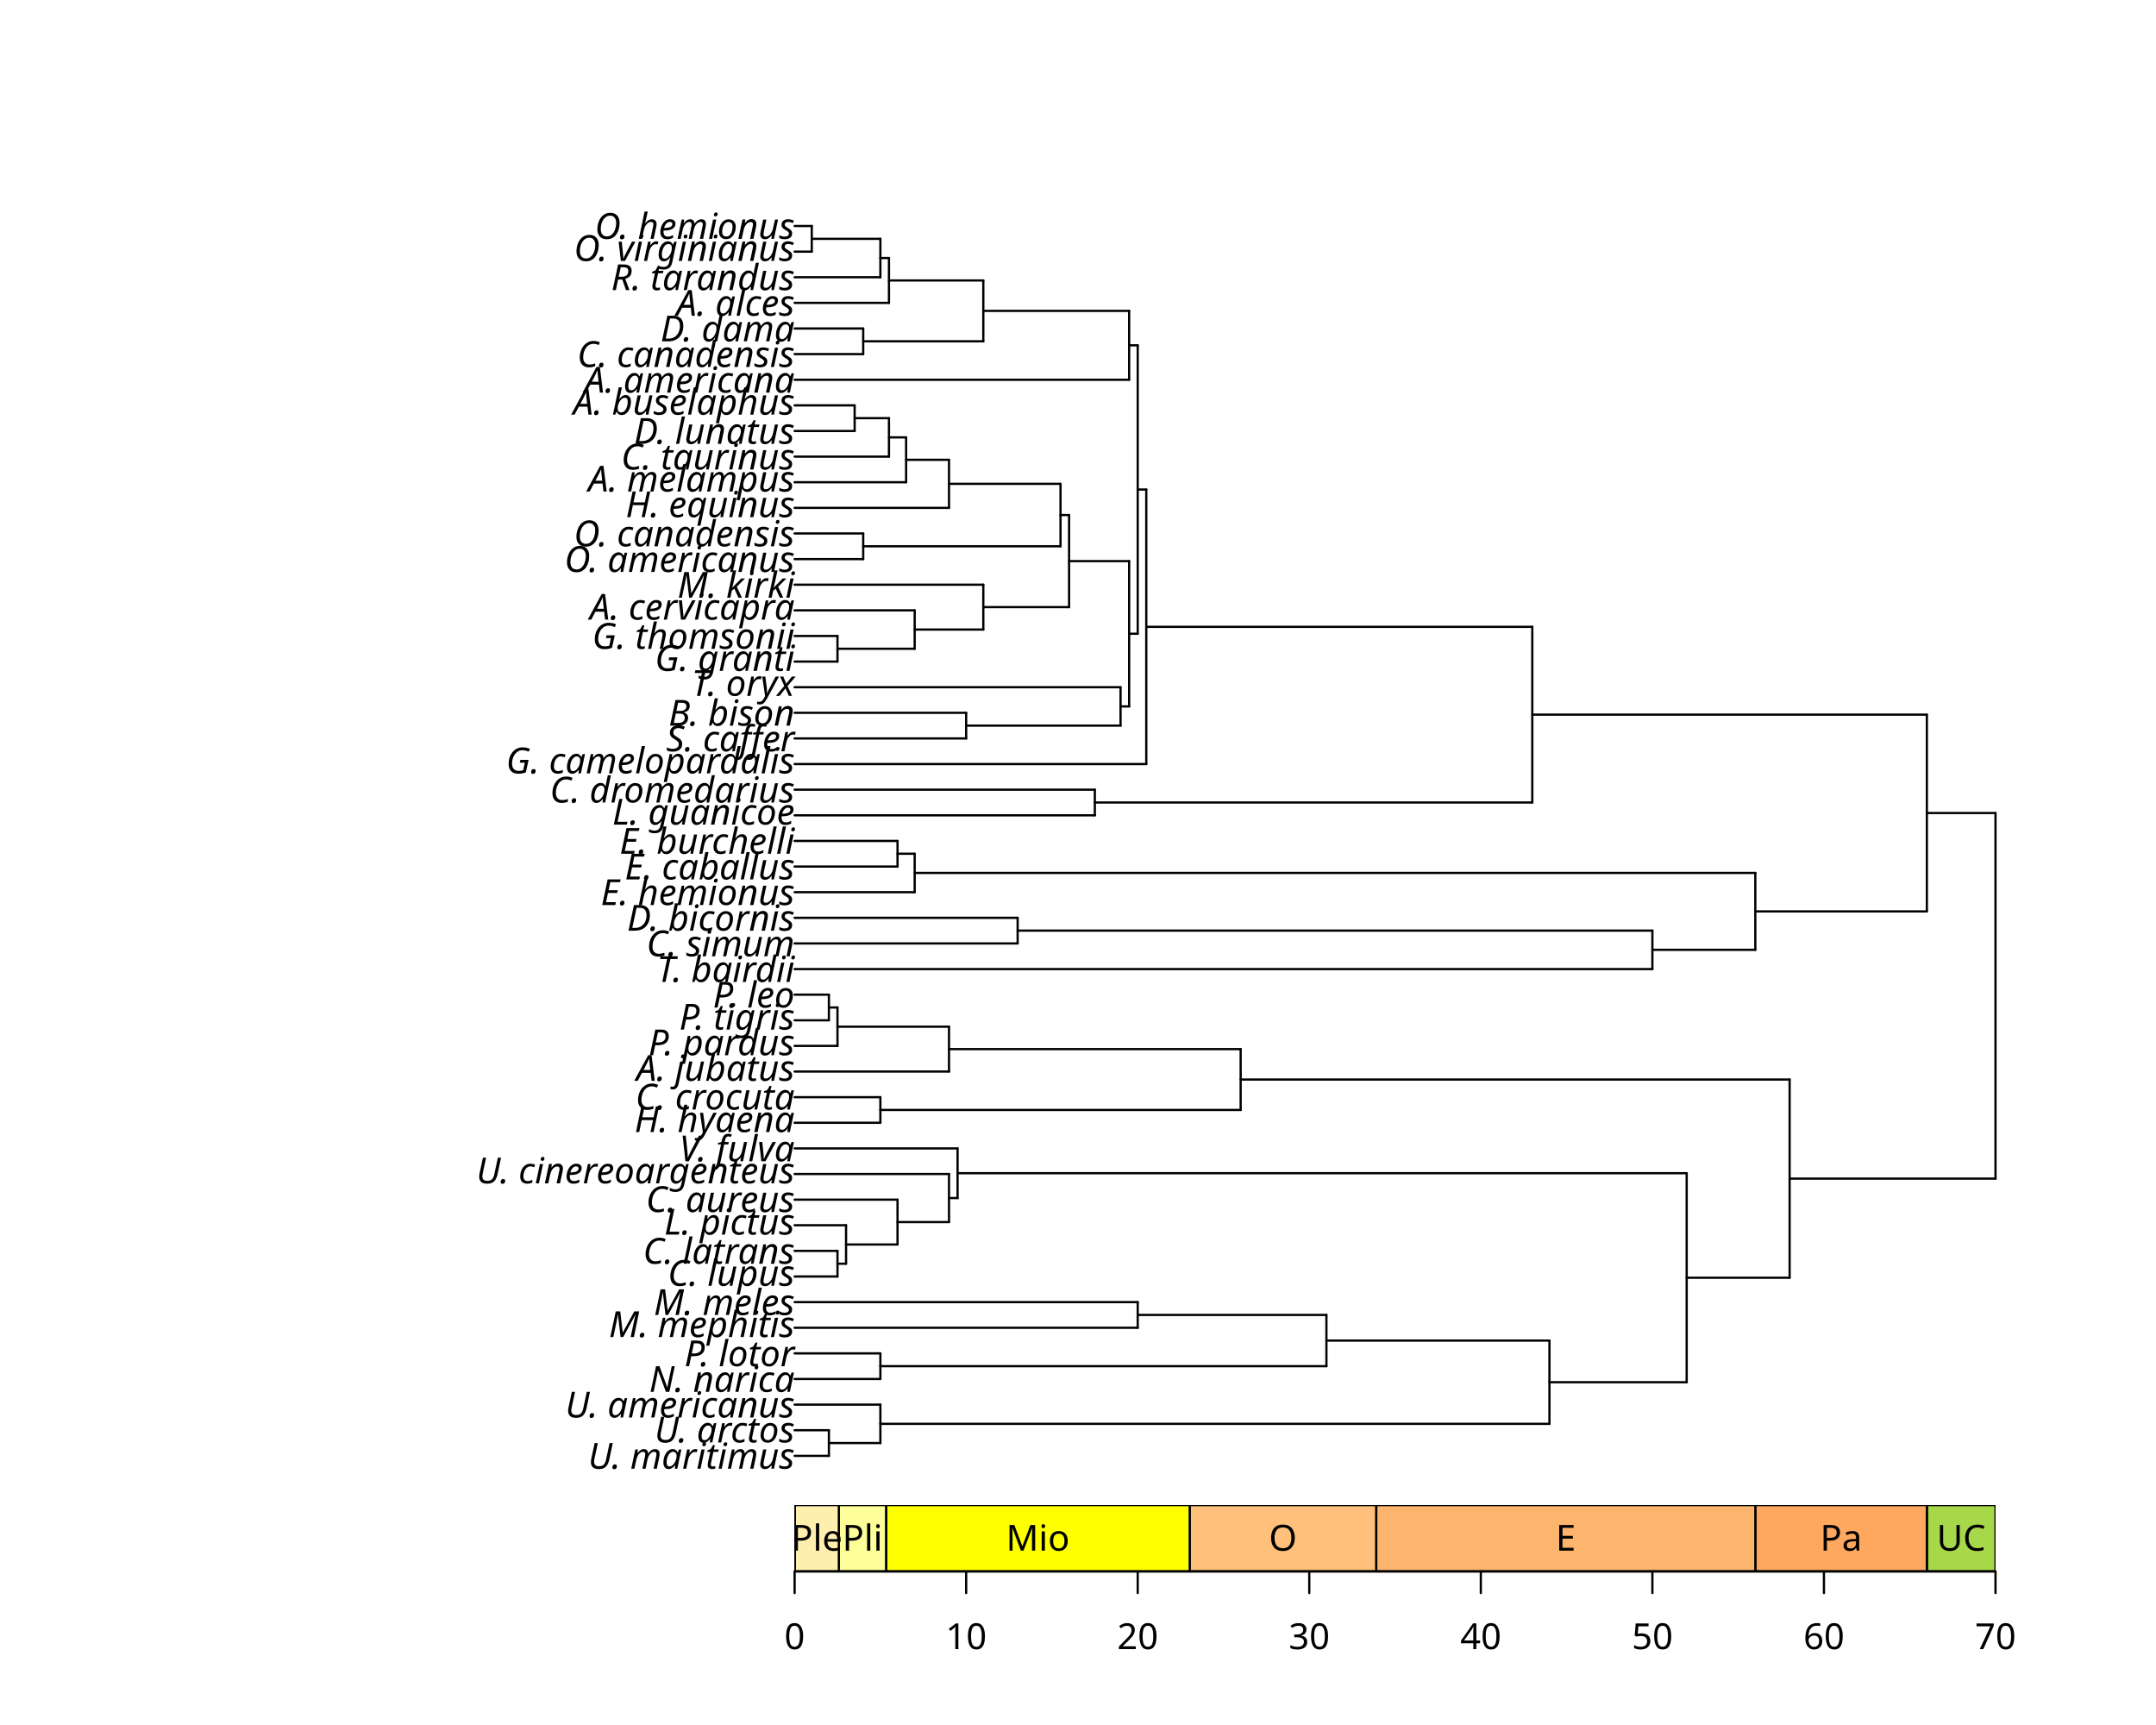
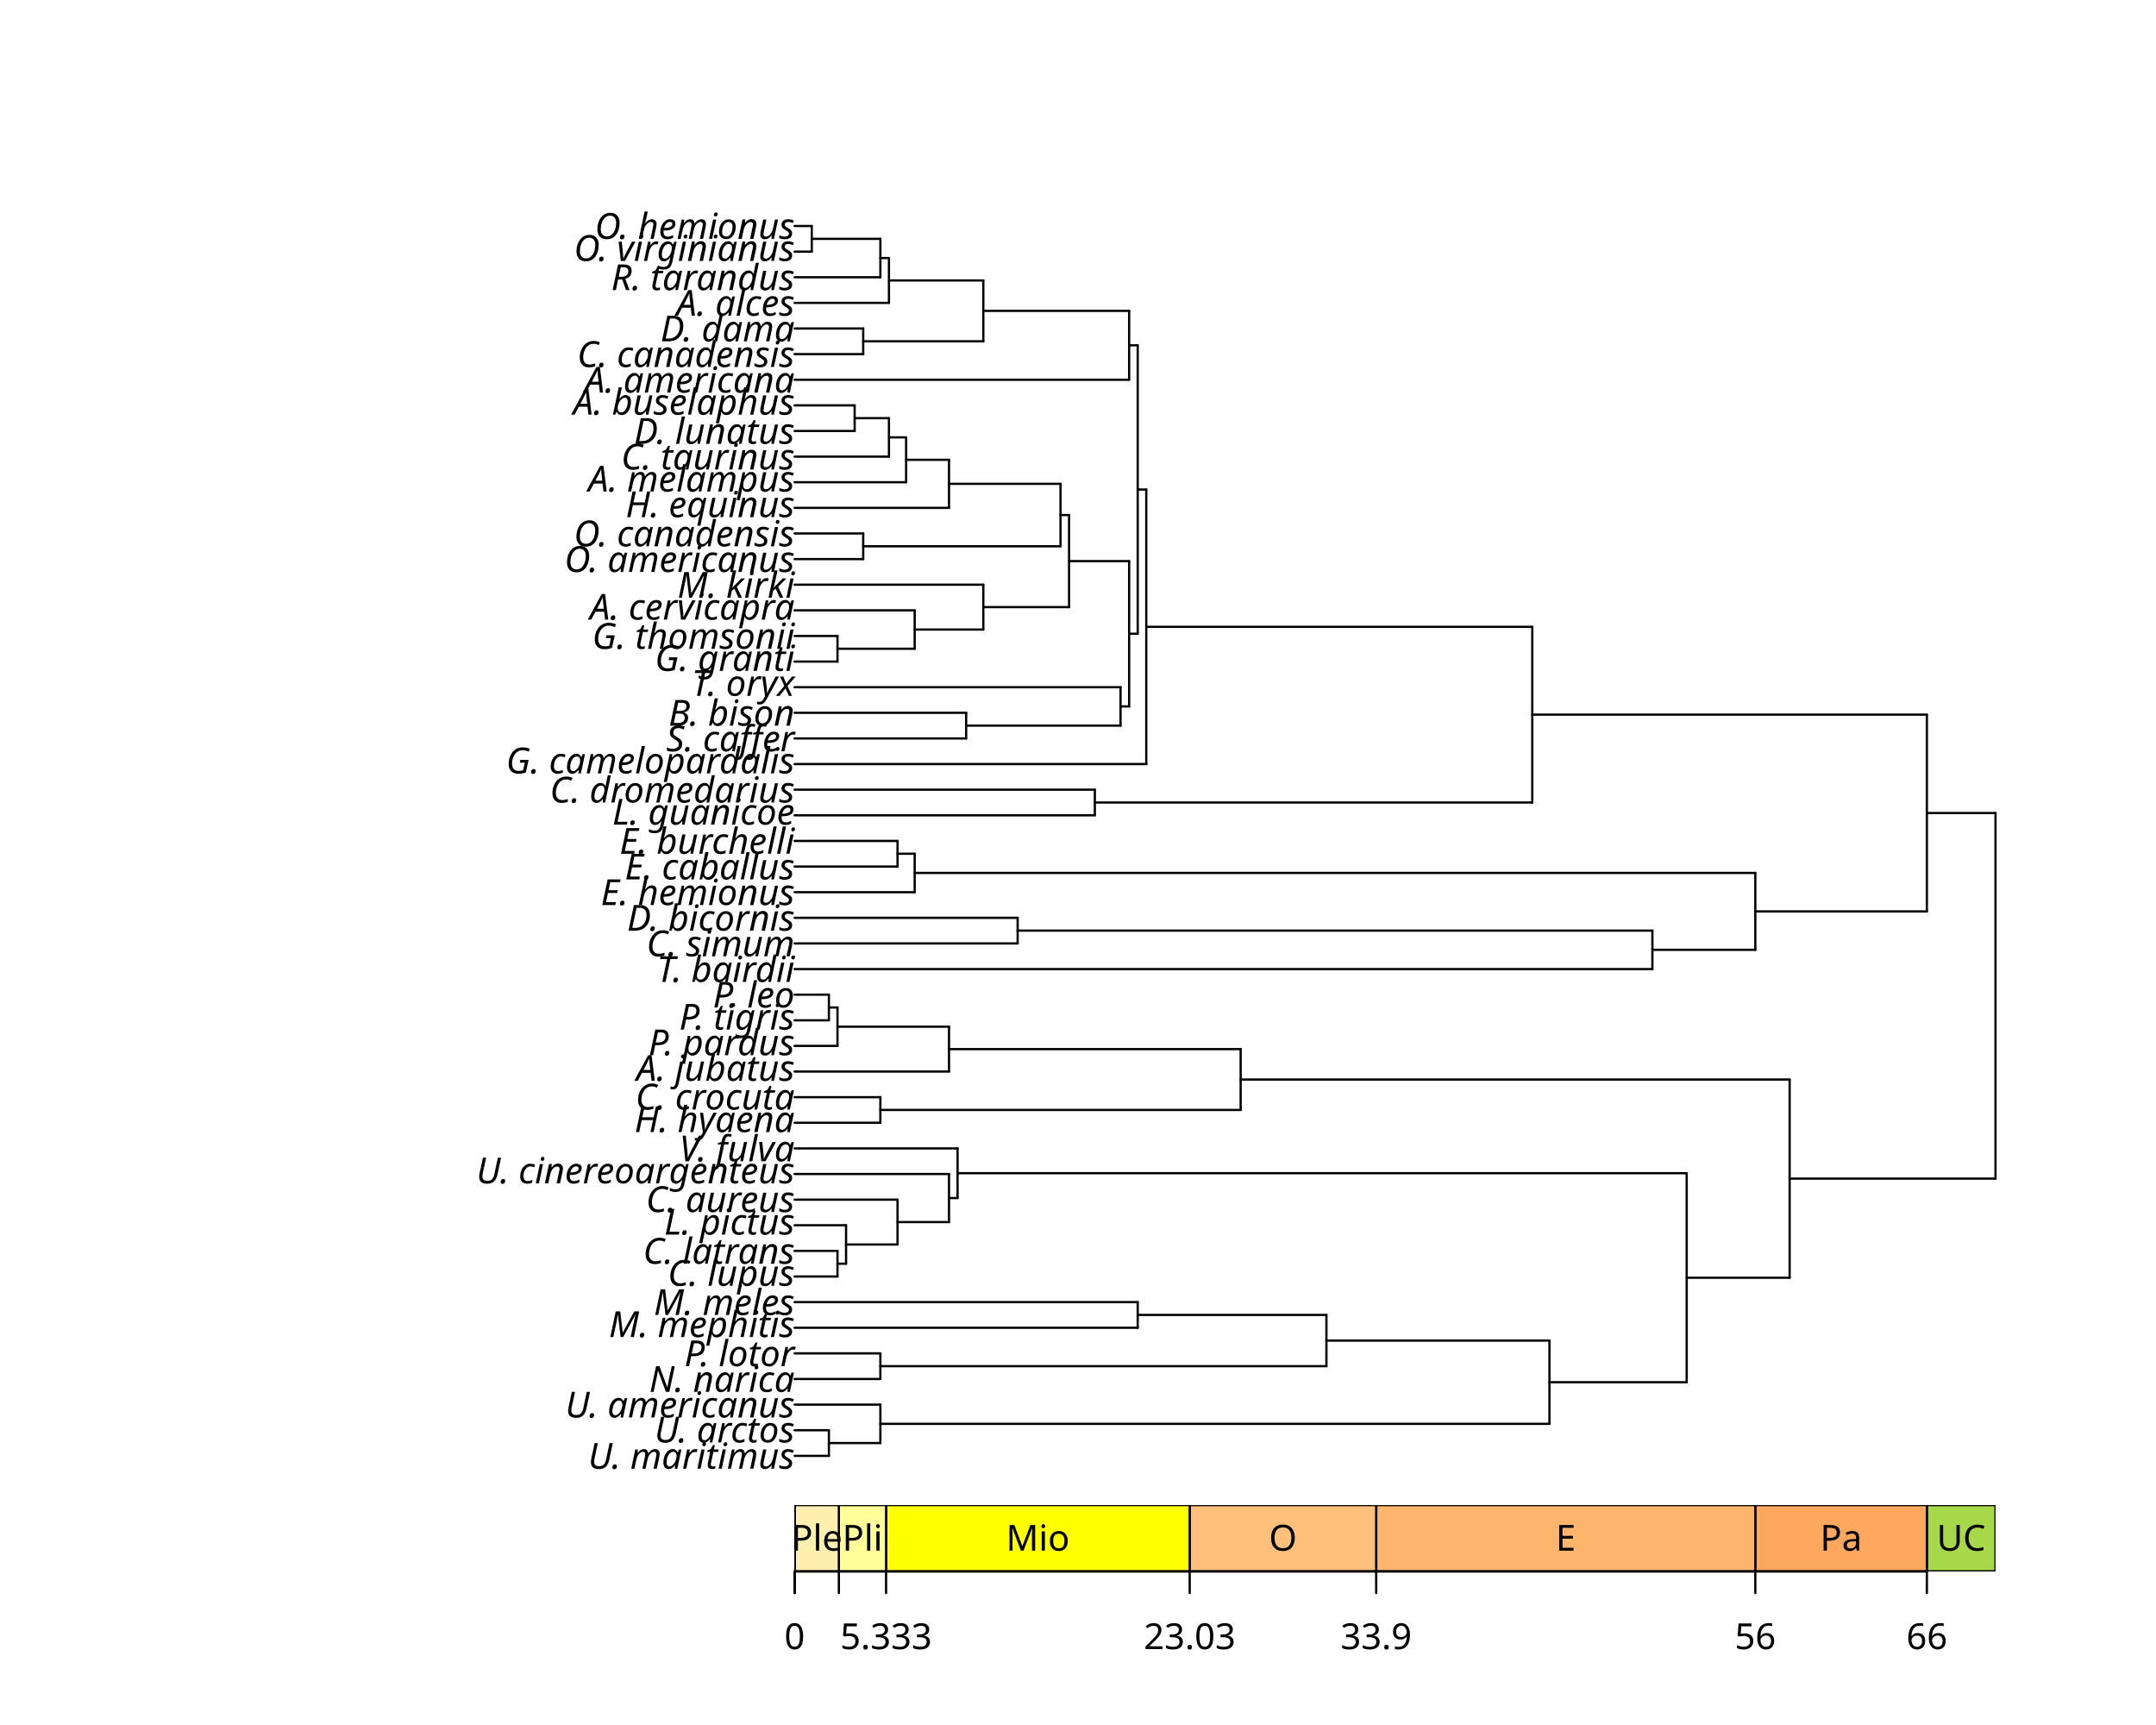
<svg xmlns="http://www.w3.org/2000/svg" class="svglite" data-engine-version="2.0" width="720.00pt" height="576.00pt" viewBox="0 0 720.00 576.00">
  <defs>
    <style type="text/css">
    .svglite line, .svglite polyline, .svglite polygon, .svglite path, .svglite rect, .svglite circle {
      fill: none;
      stroke: #000000;
      stroke-linecap: round;
      stroke-linejoin: round;
      stroke-miterlimit: 10.00;
    }
  </style>
  </defs>
  <rect width="100%" height="100%" style="stroke: none; fill: #FFFFFF;" />
  <defs>
    <clipPath id="cpMC4wMHw3MjAuMDB8MC4wMHw1NzYuMDA=">
      <rect x="0.00" y="0.00" width="720.00" height="576.00" />
    </clipPath>
  </defs>
  <g clip-path="url(#cpMC4wMHw3MjAuMDB8MC4wMHw1NzYuMDA=)">
</g>
  <defs>
    <clipPath id="cpNTkuMDR8Njg5Ljc2fDU5LjA0fDUwMi41Ng==">
      <rect x="59.04" y="59.04" width="630.72" height="443.52" />
    </clipPath>
  </defs>
  <g clip-path="url(#cpNTkuMDR8Njg5Ljc2fDU5LjA0fDUwMi41Ng==)">
    <line x1="666.40" y1="393.56" x2="597.65" y2="393.56" style="stroke-width: 0.75;" />
    <line x1="597.65" y1="426.65" x2="563.27" y2="426.65" style="stroke-width: 0.75;" />
    <line x1="563.27" y1="461.54" x2="517.44" y2="461.54" style="stroke-width: 0.75;" />
    <line x1="517.44" y1="475.44" x2="294.00" y2="475.44" style="stroke-width: 0.75;" />
    <line x1="294.00" y1="481.86" x2="276.81" y2="481.86" style="stroke-width: 0.75;" />
    <line x1="276.81" y1="486.13" x2="265.36" y2="486.13" style="stroke-width: 0.75;" />
    <line x1="276.81" y1="477.58" x2="265.36" y2="477.58" style="stroke-width: 0.75;" />
    <line x1="294.00" y1="469.02" x2="265.36" y2="469.02" style="stroke-width: 0.75;" />
    <line x1="517.44" y1="447.63" x2="442.96" y2="447.63" style="stroke-width: 0.75;" />
    <line x1="442.96" y1="456.19" x2="294.00" y2="456.19" style="stroke-width: 0.75;" />
    <line x1="294.00" y1="460.47" x2="265.36" y2="460.47" style="stroke-width: 0.75;" />
    <line x1="294.00" y1="451.91" x2="265.36" y2="451.91" style="stroke-width: 0.75;" />
    <line x1="442.96" y1="439.08" x2="379.94" y2="439.08" style="stroke-width: 0.75;" />
    <line x1="379.94" y1="443.36" x2="265.36" y2="443.36" style="stroke-width: 0.75;" />
    <line x1="379.94" y1="434.80" x2="265.36" y2="434.80" style="stroke-width: 0.75;" />
    <line x1="563.27" y1="391.75" x2="319.78" y2="391.75" style="stroke-width: 0.75;" />
    <line x1="319.78" y1="400.04" x2="316.92" y2="400.04" style="stroke-width: 0.75;" />
    <line x1="316.92" y1="408.06" x2="299.73" y2="408.06" style="stroke-width: 0.75;" />
    <line x1="299.73" y1="415.55" x2="282.54" y2="415.55" style="stroke-width: 0.75;" />
    <line x1="282.54" y1="421.97" x2="279.68" y2="421.97" style="stroke-width: 0.75;" />
    <line x1="279.68" y1="426.24" x2="265.36" y2="426.24" style="stroke-width: 0.75;" />
    <line x1="279.68" y1="417.69" x2="265.36" y2="417.69" style="stroke-width: 0.75;" />
    <line x1="282.54" y1="409.13" x2="265.36" y2="409.13" style="stroke-width: 0.75;" />
    <line x1="299.73" y1="400.58" x2="265.36" y2="400.58" style="stroke-width: 0.75;" />
    <line x1="316.92" y1="392.02" x2="265.36" y2="392.02" style="stroke-width: 0.75;" />
    <line x1="319.78" y1="383.47" x2="265.36" y2="383.47" style="stroke-width: 0.75;" />
    <line x1="597.65" y1="360.47" x2="414.32" y2="360.47" style="stroke-width: 0.75;" />
    <line x1="414.32" y1="370.63" x2="294.00" y2="370.63" style="stroke-width: 0.75;" />
    <line x1="294.00" y1="374.91" x2="265.36" y2="374.91" style="stroke-width: 0.75;" />
    <line x1="294.00" y1="366.36" x2="265.36" y2="366.36" style="stroke-width: 0.75;" />
    <line x1="414.32" y1="350.31" x2="316.92" y2="350.31" style="stroke-width: 0.75;" />
    <line x1="316.92" y1="357.80" x2="265.36" y2="357.80" style="stroke-width: 0.75;" />
    <line x1="316.92" y1="342.83" x2="279.68" y2="342.83" style="stroke-width: 0.75;" />
    <line x1="279.68" y1="349.24" x2="265.36" y2="349.24" style="stroke-width: 0.75;" />
    <line x1="279.68" y1="336.41" x2="276.81" y2="336.41" style="stroke-width: 0.75;" />
    <line x1="276.81" y1="340.69" x2="265.36" y2="340.69" style="stroke-width: 0.75;" />
    <line x1="276.81" y1="332.13" x2="265.36" y2="332.13" style="stroke-width: 0.75;" />
    <line x1="666.40" y1="271.48" x2="643.48" y2="271.48" style="stroke-width: 0.75;" />
    <line x1="643.48" y1="304.33" x2="586.19" y2="304.33" style="stroke-width: 0.75;" />
    <line x1="586.19" y1="317.16" x2="551.82" y2="317.16" style="stroke-width: 0.75;" />
    <line x1="551.82" y1="323.58" x2="265.36" y2="323.58" style="stroke-width: 0.75;" />
    <line x1="551.82" y1="310.74" x2="339.84" y2="310.74" style="stroke-width: 0.75;" />
    <line x1="339.84" y1="315.02" x2="265.36" y2="315.02" style="stroke-width: 0.75;" />
    <line x1="339.84" y1="306.47" x2="265.36" y2="306.47" style="stroke-width: 0.75;" />
    <line x1="586.19" y1="291.49" x2="305.46" y2="291.49" style="stroke-width: 0.75;" />
    <line x1="305.46" y1="297.91" x2="265.36" y2="297.91" style="stroke-width: 0.75;" />
    <line x1="305.46" y1="285.08" x2="299.73" y2="285.08" style="stroke-width: 0.75;" />
    <line x1="299.73" y1="289.36" x2="265.36" y2="289.36" style="stroke-width: 0.75;" />
    <line x1="299.73" y1="280.80" x2="265.36" y2="280.80" style="stroke-width: 0.75;" />
    <line x1="643.48" y1="238.63" x2="511.71" y2="238.63" style="stroke-width: 0.75;" />
    <line x1="511.71" y1="267.97" x2="365.62" y2="267.97" style="stroke-width: 0.75;" />
    <line x1="365.62" y1="272.24" x2="265.36" y2="272.24" style="stroke-width: 0.75;" />
    <line x1="365.62" y1="263.69" x2="265.36" y2="263.69" style="stroke-width: 0.75;" />
    <line x1="511.71" y1="209.30" x2="382.80" y2="209.30" style="stroke-width: 0.75;" />
    <line x1="382.80" y1="255.13" x2="265.36" y2="255.13" style="stroke-width: 0.75;" />
    <line x1="382.80" y1="163.46" x2="379.94" y2="163.46" style="stroke-width: 0.75;" />
    <line x1="379.94" y1="211.62" x2="377.08" y2="211.62" style="stroke-width: 0.75;" />
    <line x1="377.08" y1="235.88" x2="374.21" y2="235.88" style="stroke-width: 0.75;" />
    <line x1="374.21" y1="242.30" x2="322.65" y2="242.30" style="stroke-width: 0.75;" />
    <line x1="322.65" y1="246.58" x2="265.36" y2="246.58" style="stroke-width: 0.75;" />
    <line x1="322.65" y1="238.02" x2="265.36" y2="238.02" style="stroke-width: 0.75;" />
    <line x1="374.21" y1="229.47" x2="265.36" y2="229.47" style="stroke-width: 0.75;" />
    <line x1="377.08" y1="187.36" x2="357.02" y2="187.36" style="stroke-width: 0.75;" />
    <line x1="357.02" y1="202.73" x2="328.38" y2="202.73" style="stroke-width: 0.75;" />
    <line x1="328.38" y1="210.22" x2="305.46" y2="210.22" style="stroke-width: 0.75;" />
    <line x1="305.46" y1="216.63" x2="279.68" y2="216.63" style="stroke-width: 0.75;" />
    <line x1="279.68" y1="220.91" x2="265.36" y2="220.91" style="stroke-width: 0.75;" />
    <line x1="279.68" y1="212.36" x2="265.36" y2="212.36" style="stroke-width: 0.75;" />
    <line x1="305.46" y1="203.80" x2="265.36" y2="203.80" style="stroke-width: 0.75;" />
    <line x1="328.38" y1="195.24" x2="265.36" y2="195.24" style="stroke-width: 0.75;" />
    <line x1="357.02" y1="171.98" x2="354.16" y2="171.98" style="stroke-width: 0.75;" />
    <line x1="354.16" y1="182.41" x2="288.27" y2="182.41" style="stroke-width: 0.75;" />
    <line x1="288.27" y1="186.69" x2="265.36" y2="186.69" style="stroke-width: 0.75;" />
    <line x1="288.27" y1="178.13" x2="265.36" y2="178.13" style="stroke-width: 0.75;" />
    <line x1="354.16" y1="161.56" x2="316.92" y2="161.56" style="stroke-width: 0.75;" />
    <line x1="316.92" y1="169.58" x2="265.36" y2="169.58" style="stroke-width: 0.75;" />
    <line x1="316.92" y1="153.54" x2="302.60" y2="153.54" style="stroke-width: 0.75;" />
    <line x1="302.60" y1="161.02" x2="265.36" y2="161.02" style="stroke-width: 0.75;" />
    <line x1="302.60" y1="146.05" x2="296.87" y2="146.05" style="stroke-width: 0.75;" />
    <line x1="296.87" y1="152.47" x2="265.36" y2="152.47" style="stroke-width: 0.75;" />
    <line x1="296.87" y1="139.63" x2="285.41" y2="139.63" style="stroke-width: 0.75;" />
    <line x1="285.41" y1="143.91" x2="265.36" y2="143.91" style="stroke-width: 0.75;" />
    <line x1="285.41" y1="135.36" x2="265.36" y2="135.36" style="stroke-width: 0.75;" />
    <line x1="379.94" y1="115.30" x2="377.08" y2="115.30" style="stroke-width: 0.75;" />
    <line x1="377.08" y1="126.80" x2="265.36" y2="126.80" style="stroke-width: 0.75;" />
    <line x1="377.08" y1="103.81" x2="328.38" y2="103.81" style="stroke-width: 0.75;" />
    <line x1="328.38" y1="113.97" x2="288.27" y2="113.97" style="stroke-width: 0.75;" />
    <line x1="288.27" y1="118.24" x2="265.36" y2="118.24" style="stroke-width: 0.75;" />
    <line x1="288.27" y1="109.69" x2="265.36" y2="109.69" style="stroke-width: 0.75;" />
    <line x1="328.38" y1="93.65" x2="296.87" y2="93.65" style="stroke-width: 0.75;" />
    <line x1="296.87" y1="101.13" x2="265.36" y2="101.13" style="stroke-width: 0.75;" />
    <line x1="296.87" y1="86.16" x2="294.00" y2="86.16" style="stroke-width: 0.75;" />
    <line x1="294.00" y1="92.58" x2="265.36" y2="92.58" style="stroke-width: 0.75;" />
    <line x1="294.00" y1="79.74" x2="271.09" y2="79.74" style="stroke-width: 0.75;" />
    <line x1="271.09" y1="84.02" x2="265.36" y2="84.02" style="stroke-width: 0.75;" />
    <line x1="271.09" y1="75.47" x2="265.36" y2="75.47" style="stroke-width: 0.75;" />
    <line x1="666.40" y1="393.56" x2="666.40" y2="271.48" style="stroke-width: 0.75;" />
    <line x1="597.65" y1="426.65" x2="597.65" y2="360.47" style="stroke-width: 0.75;" />
    <line x1="563.27" y1="461.54" x2="563.27" y2="391.75" style="stroke-width: 0.75;" />
    <line x1="517.44" y1="475.44" x2="517.44" y2="447.63" style="stroke-width: 0.75;" />
    <line x1="294.00" y1="481.86" x2="294.00" y2="469.02" style="stroke-width: 0.75;" />
    <line x1="276.81" y1="486.13" x2="276.81" y2="477.58" style="stroke-width: 0.75;" />
    <line x1="442.96" y1="456.19" x2="442.96" y2="439.08" style="stroke-width: 0.75;" />
    <line x1="294.00" y1="460.47" x2="294.00" y2="451.91" style="stroke-width: 0.75;" />
    <line x1="379.94" y1="443.36" x2="379.94" y2="434.80" style="stroke-width: 0.75;" />
    <line x1="319.78" y1="400.04" x2="319.78" y2="383.47" style="stroke-width: 0.75;" />
    <line x1="316.92" y1="408.06" x2="316.92" y2="392.02" style="stroke-width: 0.75;" />
    <line x1="299.73" y1="415.55" x2="299.73" y2="400.58" style="stroke-width: 0.75;" />
    <line x1="282.54" y1="421.97" x2="282.54" y2="409.13" style="stroke-width: 0.75;" />
    <line x1="279.68" y1="426.24" x2="279.68" y2="417.69" style="stroke-width: 0.75;" />
    <line x1="414.32" y1="370.63" x2="414.32" y2="350.31" style="stroke-width: 0.75;" />
    <line x1="294.00" y1="374.91" x2="294.00" y2="366.36" style="stroke-width: 0.75;" />
    <line x1="316.92" y1="357.80" x2="316.92" y2="342.83" style="stroke-width: 0.75;" />
    <line x1="279.68" y1="349.24" x2="279.68" y2="336.41" style="stroke-width: 0.75;" />
    <line x1="276.81" y1="340.69" x2="276.81" y2="332.13" style="stroke-width: 0.75;" />
    <line x1="643.48" y1="304.33" x2="643.48" y2="238.63" style="stroke-width: 0.75;" />
    <line x1="586.19" y1="317.16" x2="586.19" y2="291.49" style="stroke-width: 0.75;" />
    <line x1="551.82" y1="323.58" x2="551.82" y2="310.74" style="stroke-width: 0.75;" />
    <line x1="339.84" y1="315.02" x2="339.84" y2="306.47" style="stroke-width: 0.75;" />
    <line x1="305.46" y1="297.91" x2="305.46" y2="285.08" style="stroke-width: 0.75;" />
    <line x1="299.73" y1="289.36" x2="299.73" y2="280.80" style="stroke-width: 0.75;" />
    <line x1="511.71" y1="267.97" x2="511.71" y2="209.30" style="stroke-width: 0.75;" />
    <line x1="365.62" y1="272.24" x2="365.62" y2="263.69" style="stroke-width: 0.75;" />
    <line x1="382.80" y1="255.13" x2="382.80" y2="163.46" style="stroke-width: 0.75;" />
    <line x1="379.94" y1="211.62" x2="379.94" y2="115.30" style="stroke-width: 0.75;" />
    <line x1="377.08" y1="235.88" x2="377.08" y2="187.36" style="stroke-width: 0.75;" />
    <line x1="374.21" y1="242.30" x2="374.21" y2="229.47" style="stroke-width: 0.75;" />
    <line x1="322.65" y1="246.58" x2="322.65" y2="238.02" style="stroke-width: 0.75;" />
    <line x1="357.02" y1="202.73" x2="357.02" y2="171.98" style="stroke-width: 0.75;" />
    <line x1="328.38" y1="210.22" x2="328.38" y2="195.24" style="stroke-width: 0.75;" />
    <line x1="305.46" y1="216.63" x2="305.46" y2="203.80" style="stroke-width: 0.75;" />
    <line x1="279.68" y1="220.91" x2="279.68" y2="212.36" style="stroke-width: 0.75;" />
    <line x1="354.16" y1="182.41" x2="354.16" y2="161.56" style="stroke-width: 0.75;" />
    <line x1="288.27" y1="186.69" x2="288.27" y2="178.13" style="stroke-width: 0.75;" />
    <line x1="316.92" y1="169.58" x2="316.92" y2="153.54" style="stroke-width: 0.75;" />
    <line x1="302.60" y1="161.02" x2="302.60" y2="146.05" style="stroke-width: 0.75;" />
    <line x1="296.87" y1="152.47" x2="296.87" y2="139.63" style="stroke-width: 0.75;" />
    <line x1="285.41" y1="143.91" x2="285.41" y2="135.36" style="stroke-width: 0.75;" />
    <line x1="377.08" y1="126.80" x2="377.08" y2="103.81" style="stroke-width: 0.75;" />
    <line x1="328.38" y1="113.97" x2="328.38" y2="93.65" style="stroke-width: 0.75;" />
    <line x1="288.27" y1="118.24" x2="288.27" y2="109.69" style="stroke-width: 0.75;" />
    <line x1="296.87" y1="101.13" x2="296.87" y2="86.16" style="stroke-width: 0.75;" />
    <line x1="294.00" y1="92.58" x2="294.00" y2="79.74" style="stroke-width: 0.75;" />
    <line x1="271.09" y1="84.02" x2="271.09" y2="75.47" style="stroke-width: 0.75;" />
    <text x="265.36" y="490.42" text-anchor="end" style="font-size: 12.00px; font-style: italic; font-family: sans;" textLength="67.35px" lengthAdjust="spacingAndGlyphs">U. maritimus</text>
    <text x="265.36" y="481.65" text-anchor="end" style="font-size: 12.00px; font-style: italic; font-family: sans;" textLength="48.02px" lengthAdjust="spacingAndGlyphs">U. arctos</text>
    <text x="265.36" y="473.31" text-anchor="end" style="font-size: 12.00px; font-style: italic; font-family: sans;" textLength="77.38px" lengthAdjust="spacingAndGlyphs">U. americanus</text>
    <text x="265.36" y="464.76" text-anchor="end" style="font-size: 12.00px; font-style: italic; font-family: sans;" textLength="48.02px" lengthAdjust="spacingAndGlyphs">N. narica</text>
    <text x="265.36" y="456.20" text-anchor="end" style="font-size: 12.00px; font-style: italic; font-family: sans;" textLength="38.02px" lengthAdjust="spacingAndGlyphs">P. lotor</text>
    <text x="265.36" y="446.46" text-anchor="end" style="font-size: 12.00px; font-style: italic; font-family: sans;" textLength="61.36px" lengthAdjust="spacingAndGlyphs">M. mephitis</text>
    <text x="265.36" y="439.09" text-anchor="end" style="font-size: 12.00px; font-style: italic; font-family: sans;" textLength="48.69px" lengthAdjust="spacingAndGlyphs">M. meles</text>
    <text x="265.36" y="429.35" text-anchor="end" style="font-size: 12.00px; font-style: italic; font-family: sans;" textLength="44.03px" lengthAdjust="spacingAndGlyphs">C. lupus</text>
    <text x="265.36" y="421.98" text-anchor="end" style="font-size: 12.00px; font-style: italic; font-family: sans;" textLength="51.36px" lengthAdjust="spacingAndGlyphs">C. latrans</text>
    <text x="265.36" y="412.24" text-anchor="end" style="font-size: 12.00px; font-style: italic; font-family: sans;" textLength="44.70px" lengthAdjust="spacingAndGlyphs">L. pictus</text>
    <text x="265.36" y="404.71" text-anchor="end" style="font-size: 12.00px; font-style: italic; font-family: sans;" textLength="52.03px" lengthAdjust="spacingAndGlyphs">C. aureus</text>
    <text x="265.36" y="395.13" text-anchor="end" style="font-size: 12.00px; font-style: italic; font-family: sans;" textLength="108.08px" lengthAdjust="spacingAndGlyphs">U. cinereoargenteus</text>
    <text x="265.36" y="387.76" text-anchor="end" style="font-size: 12.00px; font-style: italic; font-family: sans;" textLength="40.02px" lengthAdjust="spacingAndGlyphs">V. fulva</text>
    <text x="265.36" y="378.01" text-anchor="end" style="font-size: 12.00px; font-style: italic; font-family: sans;" textLength="54.71px" lengthAdjust="spacingAndGlyphs">H. hyaena</text>
    <text x="265.36" y="370.49" text-anchor="end" style="font-size: 12.00px; font-style: italic; font-family: sans;" textLength="54.70px" lengthAdjust="spacingAndGlyphs">C. crocuta</text>
    <text x="265.36" y="360.90" text-anchor="end" style="font-size: 12.00px; font-style: italic; font-family: sans;" textLength="53.37px" lengthAdjust="spacingAndGlyphs">A. jubatus</text>
    <text x="265.36" y="352.35" text-anchor="end" style="font-size: 12.00px; font-style: italic; font-family: sans;" textLength="51.37px" lengthAdjust="spacingAndGlyphs">P. pardus</text>
    <text x="265.36" y="343.79" text-anchor="end" style="font-size: 12.00px; font-style: italic; font-family: sans;" textLength="40.01px" lengthAdjust="spacingAndGlyphs">P. tigris</text>
    <text x="265.36" y="336.42" text-anchor="end" style="font-size: 12.00px; font-style: italic; font-family: sans;" textLength="30.69px" lengthAdjust="spacingAndGlyphs">P. leo</text>
    <text x="265.36" y="327.87" text-anchor="end" style="font-size: 12.00px; font-style: italic; font-family: sans;" textLength="46.01px" lengthAdjust="spacingAndGlyphs">T. bairdii</text>
    <text x="265.36" y="319.31" text-anchor="end" style="font-size: 12.00px; font-style: italic; font-family: sans;" textLength="50.68px" lengthAdjust="spacingAndGlyphs">C. simum</text>
    <text x="265.36" y="310.76" text-anchor="end" style="font-size: 12.00px; font-style: italic; font-family: sans;" textLength="56.69px" lengthAdjust="spacingAndGlyphs">D. bicornis</text>
    <text x="265.36" y="302.20" text-anchor="end" style="font-size: 12.00px; font-style: italic; font-family: sans;" textLength="66.72px" lengthAdjust="spacingAndGlyphs">E. hemionus</text>
    <text x="265.36" y="293.65" text-anchor="end" style="font-size: 12.00px; font-style: italic; font-family: sans;" textLength="58.71px" lengthAdjust="spacingAndGlyphs">E. caballus</text>
    <text x="265.36" y="285.09" text-anchor="end" style="font-size: 12.00px; font-style: italic; font-family: sans;" textLength="59.36px" lengthAdjust="spacingAndGlyphs">E. burchelli</text>
    <text x="265.36" y="275.35" text-anchor="end" style="font-size: 12.00px; font-style: italic; font-family: sans;" textLength="62.06px" lengthAdjust="spacingAndGlyphs">L. guanicoe</text>
    <text x="265.36" y="267.98" text-anchor="end" style="font-size: 12.00px; font-style: italic; font-family: sans;" textLength="82.04px" lengthAdjust="spacingAndGlyphs">C. dromedarius</text>
    <text x="265.36" y="258.24" text-anchor="end" style="font-size: 12.00px; font-style: italic; font-family: sans;" textLength="96.72px" lengthAdjust="spacingAndGlyphs">G. camelopardalis</text>
    <text x="265.36" y="250.86" text-anchor="end" style="font-size: 12.00px; font-style: italic; font-family: sans;" textLength="44.69px" lengthAdjust="spacingAndGlyphs">S. caffer</text>
    <text x="265.36" y="242.31" text-anchor="end" style="font-size: 12.00px; font-style: italic; font-family: sans;" textLength="43.37px" lengthAdjust="spacingAndGlyphs">B. bison</text>
    <text x="265.36" y="232.35" text-anchor="end" style="font-size: 12.00px; font-style: italic; font-family: sans;" textLength="36.68px" lengthAdjust="spacingAndGlyphs">T. oryx</text>
    <text x="265.36" y="224.01" text-anchor="end" style="font-size: 12.00px; font-style: italic; font-family: sans;" textLength="46.02px" lengthAdjust="spacingAndGlyphs">G. granti</text>
    <text x="265.36" y="216.65" text-anchor="end" style="font-size: 12.00px; font-style: italic; font-family: sans;" textLength="67.37px" lengthAdjust="spacingAndGlyphs">G. thomsonii</text>
    <text x="265.36" y="206.90" text-anchor="end" style="font-size: 12.00px; font-style: italic; font-family: sans;" textLength="70.04px" lengthAdjust="spacingAndGlyphs">A. cervicapra</text>
    <text x="265.36" y="199.59" text-anchor="end" style="font-size: 12.00px; font-style: italic; font-family: sans;" textLength="38.00px" lengthAdjust="spacingAndGlyphs">M. kirki</text>
    <text x="265.36" y="190.98" text-anchor="end" style="font-size: 12.00px; font-style: italic; font-family: sans;" textLength="78.05px" lengthAdjust="spacingAndGlyphs">O. americanus</text>
    <text x="265.36" y="182.42" text-anchor="end" style="font-size: 12.00px; font-style: italic; font-family: sans;" textLength="76.73px" lengthAdjust="spacingAndGlyphs">O. canadensis</text>
    <text x="265.36" y="172.68" text-anchor="end" style="font-size: 12.00px; font-style: italic; font-family: sans;" textLength="57.38px" lengthAdjust="spacingAndGlyphs">H. equinus</text>
    <text x="265.36" y="164.13" text-anchor="end" style="font-size: 12.00px; font-style: italic; font-family: sans;" textLength="70.04px" lengthAdjust="spacingAndGlyphs">A. melampus</text>
    <text x="265.36" y="156.76" text-anchor="end" style="font-size: 12.00px; font-style: italic; font-family: sans;" textLength="58.03px" lengthAdjust="spacingAndGlyphs">C. taurinus</text>
    <text x="265.36" y="148.20" text-anchor="end" style="font-size: 12.00px; font-style: italic; font-family: sans;" textLength="54.04px" lengthAdjust="spacingAndGlyphs">D. lunatus</text>
    <text x="265.36" y="138.46" text-anchor="end" style="font-size: 12.00px; font-style: italic; font-family: sans;" textLength="76.07px" lengthAdjust="spacingAndGlyphs">A. buselaphus</text>
    <text x="265.36" y="131.09" text-anchor="end" style="font-size: 12.00px; font-style: italic; font-family: sans;" textLength="70.71px" lengthAdjust="spacingAndGlyphs">A. americana</text>
    <text x="265.36" y="122.54" text-anchor="end" style="font-size: 12.00px; font-style: italic; font-family: sans;" textLength="76.06px" lengthAdjust="spacingAndGlyphs">C. canadensis</text>
    <text x="265.36" y="113.98" text-anchor="end" style="font-size: 12.00px; font-style: italic; font-family: sans;" textLength="45.36px" lengthAdjust="spacingAndGlyphs">D. dama</text>
    <text x="265.36" y="105.42" text-anchor="end" style="font-size: 12.00px; font-style: italic; font-family: sans;" textLength="42.70px" lengthAdjust="spacingAndGlyphs">A. alces</text>
    <text x="265.36" y="96.87" text-anchor="end" style="font-size: 12.00px; font-style: italic; font-family: sans;" textLength="62.04px" lengthAdjust="spacingAndGlyphs">R. tarandus</text>
    <text x="265.36" y="87.13" text-anchor="end" style="font-size: 12.00px; font-style: italic; font-family: sans;" textLength="73.38px" lengthAdjust="spacingAndGlyphs">O. virginianus</text>
    <text x="265.36" y="79.76" text-anchor="end" style="font-size: 12.00px; font-style: italic; font-family: sans;" textLength="68.05px" lengthAdjust="spacingAndGlyphs">O. hemionus</text>
  </g>
  <defs>
    <clipPath id="cpMjY1LjM2fDY2Ni40MHw1MDIuNTZ8NTI0Ljc0">
      <rect x="265.36" y="502.56" width="401.04" height="22.18" />
    </clipPath>
  </defs>
  <g clip-path="url(#cpMjY1LjM2fDY2Ni40MHw1MDIuNTZ8NTI0Ljc0)">
    <rect x="265.36" y="502.56" width="401.04" height="22.18" style="stroke-width: 0.75; stroke: none; fill: #E5E5E5;" />
    <line x1="265.36" y1="502.56" x2="666.40" y2="502.56" style="stroke-width: 0.75;" />
    <rect x="3250.27" y="502.56" width="114.58" height="22.18" style="stroke-width: 0.75; fill: #8CB06C;" />
    <rect x="3181.52" y="502.56" width="68.75" height="22.18" style="stroke-width: 0.75; fill: #99C078;" />
    <rect x="3112.77" y="502.56" width="68.75" height="22.18" style="stroke-width: 0.75; fill: #A6CF86;" />
    <rect x="3046.31" y="502.56" width="66.46" height="22.18" style="stroke-width: 0.75; fill: #B3E095;" />
    <rect x="2958.08" y="502.56" width="88.23" height="22.18" style="stroke-width: 0.75; fill: #1A9D6F;" />
    <rect x="2891.62" y="502.56" width="66.46" height="22.18" style="stroke-width: 0.75; fill: #4DB47E;" />
    <rect x="2807.98" y="502.56" width="83.65" height="22.18" style="stroke-width: 0.75; fill: #7FCA93;" />
    <rect x="2748.39" y="502.56" width="59.58" height="22.18" style="stroke-width: 0.75; fill: #99D7B3;" />
    <rect x="2714.02" y="502.56" width="34.38" height="22.18" style="stroke-width: 0.75; fill: #B3E1C2;" />
    <rect x="2688.81" y="502.56" width="25.21" height="22.18" style="stroke-width: 0.75; fill: #BFE6CF;" />
    <rect x="2667.04" y="502.56" width="21.77" height="22.18" style="stroke-width: 0.75; fill: #E6F5E1;" />
    <rect x="2518.65" y="502.56" width="148.39" height="22.18" style="stroke-width: 0.75; fill: #E5AC4D;" />
    <rect x="2457.92" y="502.56" width="60.73" height="22.18" style="stroke-width: 0.75; fill: #F1C868;" />
    <rect x="2321.57" y="502.56" width="136.36" height="22.18" style="stroke-width: 0.75; fill: #F1E19D;" />
    <rect x="2251.67" y="502.56" width="69.90" height="22.18" style="stroke-width: 0.75; fill: #80AB6C;" />
    <rect x="2161.15" y="502.56" width="90.52" height="22.18" style="stroke-width: 0.75; fill: #99B46C;" />
    <rect x="2117.03" y="502.56" width="44.11" height="22.18" style="stroke-width: 0.75; fill: #B3BE6C;" />
    <rect x="2071.20" y="502.56" width="45.83" height="22.18" style="stroke-width: 0.75; fill: #8CBEB4;" />
    <rect x="2024.22" y="502.56" width="46.98" height="22.18" style="stroke-width: 0.75; fill: #A6C7B7;" />
    <rect x="1977.81" y="502.56" width="46.41" height="22.18" style="stroke-width: 0.75; fill: #BFD0BA;" />
    <rect x="1829.14" y="502.56" width="148.67" height="22.18" style="stroke-width: 0.75; fill: #EF5845;" />
    <rect x="1749.79" y="502.56" width="79.35" height="22.18" style="stroke-width: 0.75; fill: #FB745C;" />
    <rect x="1708.55" y="502.56" width="41.24" height="22.18" style="stroke-width: 0.75; fill: #FBA794;" />
    <rect x="1681.61" y="502.56" width="26.94" height="22.18" style="stroke-width: 0.75; fill: #983999;" />
    <rect x="1623.18" y="502.56" width="58.44" height="22.18" style="stroke-width: 0.75; fill: #B168B1;" />
    <rect x="1418.64" y="502.56" width="204.53" height="22.18" style="stroke-width: 0.75; fill: #BD8CC3;" />
    <rect x="1262.81" y="502.56" width="155.83" height="22.18" style="stroke-width: 0.75; fill: #42AED0;" />
    <rect x="1202.08" y="502.56" width="60.73" height="22.18" style="stroke-width: 0.75; fill: #80CFD8;" />
    <rect x="1096.09" y="502.56" width="105.99" height="22.18" style="stroke-width: 0.75; fill: #B3E3EE;" />
    <rect x="841.14" y="502.56" width="254.95" height="22.18" style="stroke-width: 0.75; fill: #8CCD57;" />
    <rect x="643.48" y="502.56" width="197.66" height="22.18" style="stroke-width: 0.75; fill: #A6D84A;" />
    <rect x="586.19" y="502.56" width="57.29" height="22.18" style="stroke-width: 0.75; fill: #FDA75F;" />
    <rect x="459.58" y="502.56" width="126.62" height="22.18" style="stroke-width: 0.75; fill: #FDB46C;" />
    <rect x="397.30" y="502.56" width="62.28" height="22.18" style="stroke-width: 0.75; fill: #FEC07A;" />
    <rect x="295.91" y="502.56" width="101.39" height="22.18" style="stroke-width: 0.75; fill: #FFFF00;" />
    <rect x="280.14" y="502.56" width="15.77" height="22.18" style="stroke-width: 0.75; fill: #FFFF99;" />
    <rect x="265.42" y="502.56" width="14.71" height="22.18" style="stroke-width: 0.75; fill: #FFEFAF;" />
    <rect x="265.36" y="502.56" width="0.067" height="22.18" style="stroke-width: 0.75; fill: #FEEBD2;" />
    <line x1="265.36" y1="524.74" x2="265.36" y2="502.56" style="stroke-width: 0.75;" />
    <line x1="666.40" y1="524.74" x2="666.40" y2="502.56" style="stroke-width: 0.75;" />
    <text x="3307.56" y="517.78" text-anchor="middle" style="font-size: 12.00px; font-family: sans;" textLength="7.33px" lengthAdjust="spacingAndGlyphs">T</text>
    <text x="3215.90" y="517.78" text-anchor="middle" style="font-size: 12.00px; font-family: sans;" textLength="14.68px" lengthAdjust="spacingAndGlyphs">S2</text>
    <text x="3147.14" y="517.78" text-anchor="middle" style="font-size: 12.00px; font-family: sans;" textLength="19.34px" lengthAdjust="spacingAndGlyphs">Mia</text>
    <text x="3079.54" y="517.78" text-anchor="middle" style="font-size: 12.00px; font-family: sans;" textLength="7.33px" lengthAdjust="spacingAndGlyphs">F</text>
    <text x="3002.20" y="517.78" text-anchor="middle" style="font-size: 12.00px; fill: #FFFFFF; font-family: sans;" textLength="16.01px" lengthAdjust="spacingAndGlyphs">LO</text>
    <text x="2924.85" y="517.78" text-anchor="middle" style="font-size: 12.00px; font-family: sans;" textLength="19.34px" lengthAdjust="spacingAndGlyphs">MO</text>
    <text x="2849.80" y="517.78" text-anchor="middle" style="font-size: 12.00px; font-family: sans;" textLength="18.01px" lengthAdjust="spacingAndGlyphs">UO</text>
    <text x="2778.18" y="517.78" text-anchor="middle" style="font-size: 12.00px; font-family: sans;" textLength="9.34px" lengthAdjust="spacingAndGlyphs">Ll</text>
    <text x="2731.20" y="517.78" text-anchor="middle" style="font-size: 12.00px; font-family: sans;" textLength="11.33px" lengthAdjust="spacingAndGlyphs">W</text>
    <text x="2701.41" y="517.78" text-anchor="middle" style="font-size: 12.00px; font-family: sans;" textLength="13.35px" lengthAdjust="spacingAndGlyphs">Lu</text>
    <text x="2677.92" y="517.78" text-anchor="middle" style="font-size: 12.00px; font-family: sans;" textLength="12.00px" lengthAdjust="spacingAndGlyphs">Pr</text>
    <text x="2592.84" y="517.78" text-anchor="middle" style="font-size: 12.00px; font-family: sans;" textLength="15.34px" lengthAdjust="spacingAndGlyphs">LD</text>
    <text x="2488.29" y="517.78" text-anchor="middle" style="font-size: 12.00px; font-family: sans;" textLength="18.67px" lengthAdjust="spacingAndGlyphs">MD</text>
    <text x="2389.74" y="517.78" text-anchor="middle" style="font-size: 12.00px; font-family: sans;" textLength="17.34px" lengthAdjust="spacingAndGlyphs">UD</text>
    <text x="2286.62" y="517.78" text-anchor="middle" style="font-size: 12.00px; font-family: sans;" textLength="16.68px" lengthAdjust="spacingAndGlyphs">LM</text>
    <text x="2206.41" y="517.78" text-anchor="middle" style="font-size: 12.00px; font-family: sans;" textLength="20.00px" lengthAdjust="spacingAndGlyphs">MM</text>
    <text x="2139.09" y="517.78" text-anchor="middle" style="font-size: 12.00px; font-family: sans;" textLength="18.67px" lengthAdjust="spacingAndGlyphs">UM</text>
    <text x="2094.12" y="517.78" text-anchor="middle" style="font-size: 12.00px; font-family: sans;" textLength="14.68px" lengthAdjust="spacingAndGlyphs">LP</text>
    <text x="2047.71" y="517.78" text-anchor="middle" style="font-size: 12.00px; font-family: sans;" textLength="18.01px" lengthAdjust="spacingAndGlyphs">MP</text>
    <text x="2001.02" y="517.78" text-anchor="middle" style="font-size: 12.00px; font-family: sans;" textLength="16.68px" lengthAdjust="spacingAndGlyphs">UP</text>
    <text x="1903.48" y="517.78" text-anchor="middle" style="font-size: 12.00px; font-family: sans;" textLength="8.67px" lengthAdjust="spacingAndGlyphs">C</text>
    <text x="1789.47" y="517.78" text-anchor="middle" style="font-size: 12.00px; font-family: sans;" textLength="9.34px" lengthAdjust="spacingAndGlyphs">G</text>
    <text x="1729.17" y="517.78" text-anchor="middle" style="font-size: 12.00px; font-family: sans;" textLength="13.35px" lengthAdjust="spacingAndGlyphs">Lo</text>
    <text x="1695.08" y="517.78" text-anchor="middle" style="font-size: 12.00px; fill: #FFFFFF; font-family: sans;" textLength="14.00px" lengthAdjust="spacingAndGlyphs">LT</text>
    <text x="1652.40" y="517.78" text-anchor="middle" style="font-size: 12.00px; font-family: sans;" textLength="17.33px" lengthAdjust="spacingAndGlyphs">MT</text>
    <text x="1520.91" y="517.78" text-anchor="middle" style="font-size: 12.00px; font-family: sans;" textLength="16.00px" lengthAdjust="spacingAndGlyphs">UT</text>
    <text x="1340.73" y="517.78" text-anchor="middle" style="font-size: 12.00px; font-family: sans;" textLength="12.68px" lengthAdjust="spacingAndGlyphs">LJ</text>
    <text x="1232.45" y="517.78" text-anchor="middle" style="font-size: 12.00px; font-family: sans;" textLength="16.01px" lengthAdjust="spacingAndGlyphs">MJ</text>
    <text x="1149.09" y="517.78" text-anchor="middle" style="font-size: 12.00px; font-family: sans;" textLength="14.67px" lengthAdjust="spacingAndGlyphs">UJ</text>
    <text x="968.62" y="517.78" text-anchor="middle" style="font-size: 12.00px; font-family: sans;" textLength="15.34px" lengthAdjust="spacingAndGlyphs">LC</text>
    <text x="654.94" y="517.78" text-anchor="middle" style="font-size: 12.00px; font-family: sans;" textLength="17.34px" lengthAdjust="spacingAndGlyphs">UC</text>
    <text x="614.84" y="517.78" text-anchor="middle" style="font-size: 12.00px; font-family: sans;" textLength="14.68px" lengthAdjust="spacingAndGlyphs">Pa</text>
    <text x="522.88" y="517.78" text-anchor="middle" style="font-size: 12.00px; font-family: sans;" textLength="8.01px" lengthAdjust="spacingAndGlyphs">E</text>
    <text x="428.44" y="517.78" text-anchor="middle" style="font-size: 12.00px; font-family: sans;" textLength="9.34px" lengthAdjust="spacingAndGlyphs">O</text>
    <text x="346.60" y="517.78" text-anchor="middle" style="font-size: 12.00px; font-family: sans;" textLength="19.34px" lengthAdjust="spacingAndGlyphs">Mio</text>
    <text x="288.02" y="517.78" text-anchor="middle" style="font-size: 12.00px; font-family: sans;" textLength="13.33px" lengthAdjust="spacingAndGlyphs">Pli</text>
    <text x="272.78" y="517.78" text-anchor="middle" style="font-size: 12.00px; font-family: sans;" textLength="17.34px" lengthAdjust="spacingAndGlyphs">Ple</text>
    <line x1="265.36" y1="524.74" x2="666.40" y2="524.74" style="stroke-width: 0.75;" />
  </g>
  <g clip-path="url(#cpMC4wMHw3MjAuMDB8MC4wMHw1NzYuMDA=)">
-     <line x1="265.36" y1="524.74" x2="666.40" y2="524.74" style="stroke-width: 0.75;" />
+     <line x1="265.36" y1="524.74" x2="643.48" y2="524.74" style="stroke-width: 0.75;" />
    <line x1="265.36" y1="524.74" x2="265.36" y2="531.94" style="stroke-width: 0.75;" />
-     <line x1="322.65" y1="524.74" x2="322.65" y2="531.94" style="stroke-width: 0.75;" />
-     <line x1="379.94" y1="524.74" x2="379.94" y2="531.94" style="stroke-width: 0.75;" />
-     <line x1="437.23" y1="524.74" x2="437.23" y2="531.94" style="stroke-width: 0.75;" />
-     <line x1="494.52" y1="524.74" x2="494.52" y2="531.94" style="stroke-width: 0.75;" />
-     <line x1="551.82" y1="524.74" x2="551.82" y2="531.94" style="stroke-width: 0.75;" />
-     <line x1="609.11" y1="524.74" x2="609.11" y2="531.94" style="stroke-width: 0.75;" />
-     <line x1="666.40" y1="524.74" x2="666.40" y2="531.94" style="stroke-width: 0.75;" />
+     <line x1="265.42" y1="524.74" x2="265.42" y2="531.94" style="stroke-width: 0.75;" />
+     <line x1="280.14" y1="524.74" x2="280.14" y2="531.94" style="stroke-width: 0.75;" />
+     <line x1="295.91" y1="524.74" x2="295.91" y2="531.94" style="stroke-width: 0.75;" />
+     <line x1="397.30" y1="524.74" x2="397.30" y2="531.94" style="stroke-width: 0.75;" />
+     <line x1="459.58" y1="524.74" x2="459.58" y2="531.94" style="stroke-width: 0.75;" />
+     <line x1="586.19" y1="524.74" x2="586.19" y2="531.94" style="stroke-width: 0.75;" />
+     <line x1="643.48" y1="524.74" x2="643.48" y2="531.94" style="stroke-width: 0.75;" />
    <text x="265.36" y="550.66" text-anchor="middle" style="font-size: 12.00px; font-family: sans;" textLength="6.67px" lengthAdjust="spacingAndGlyphs">0</text>
-     <text x="322.65" y="550.66" text-anchor="middle" style="font-size: 12.00px; font-family: sans;" textLength="13.35px" lengthAdjust="spacingAndGlyphs">10</text>
-     <text x="379.94" y="550.66" text-anchor="middle" style="font-size: 12.00px; font-family: sans;" textLength="13.35px" lengthAdjust="spacingAndGlyphs">20</text>
-     <text x="437.23" y="550.66" text-anchor="middle" style="font-size: 12.00px; font-family: sans;" textLength="13.35px" lengthAdjust="spacingAndGlyphs">30</text>
-     <text x="494.52" y="550.66" text-anchor="middle" style="font-size: 12.00px; font-family: sans;" textLength="13.35px" lengthAdjust="spacingAndGlyphs">40</text>
-     <text x="551.82" y="550.66" text-anchor="middle" style="font-size: 12.00px; font-family: sans;" textLength="13.35px" lengthAdjust="spacingAndGlyphs">50</text>
-     <text x="609.11" y="550.66" text-anchor="middle" style="font-size: 12.00px; font-family: sans;" textLength="13.35px" lengthAdjust="spacingAndGlyphs">60</text>
-     <text x="666.40" y="550.66" text-anchor="middle" style="font-size: 12.00px; font-family: sans;" textLength="13.35px" lengthAdjust="spacingAndGlyphs">70</text>
+     <text x="295.91" y="550.66" text-anchor="middle" style="font-size: 12.00px; font-family: sans;" textLength="30.03px" lengthAdjust="spacingAndGlyphs">5.333</text>
+     <text x="397.30" y="550.66" text-anchor="middle" style="font-size: 12.00px; font-family: sans;" textLength="30.03px" lengthAdjust="spacingAndGlyphs">23.03</text>
+     <text x="459.58" y="550.66" text-anchor="middle" style="font-size: 12.00px; font-family: sans;" textLength="23.36px" lengthAdjust="spacingAndGlyphs">33.9</text>
+     <text x="586.19" y="550.66" text-anchor="middle" style="font-size: 12.00px; font-family: sans;" textLength="13.35px" lengthAdjust="spacingAndGlyphs">56</text>
+     <text x="643.48" y="550.66" text-anchor="middle" style="font-size: 12.00px; font-family: sans;" textLength="13.35px" lengthAdjust="spacingAndGlyphs">66</text>
  </g>
</svg>
